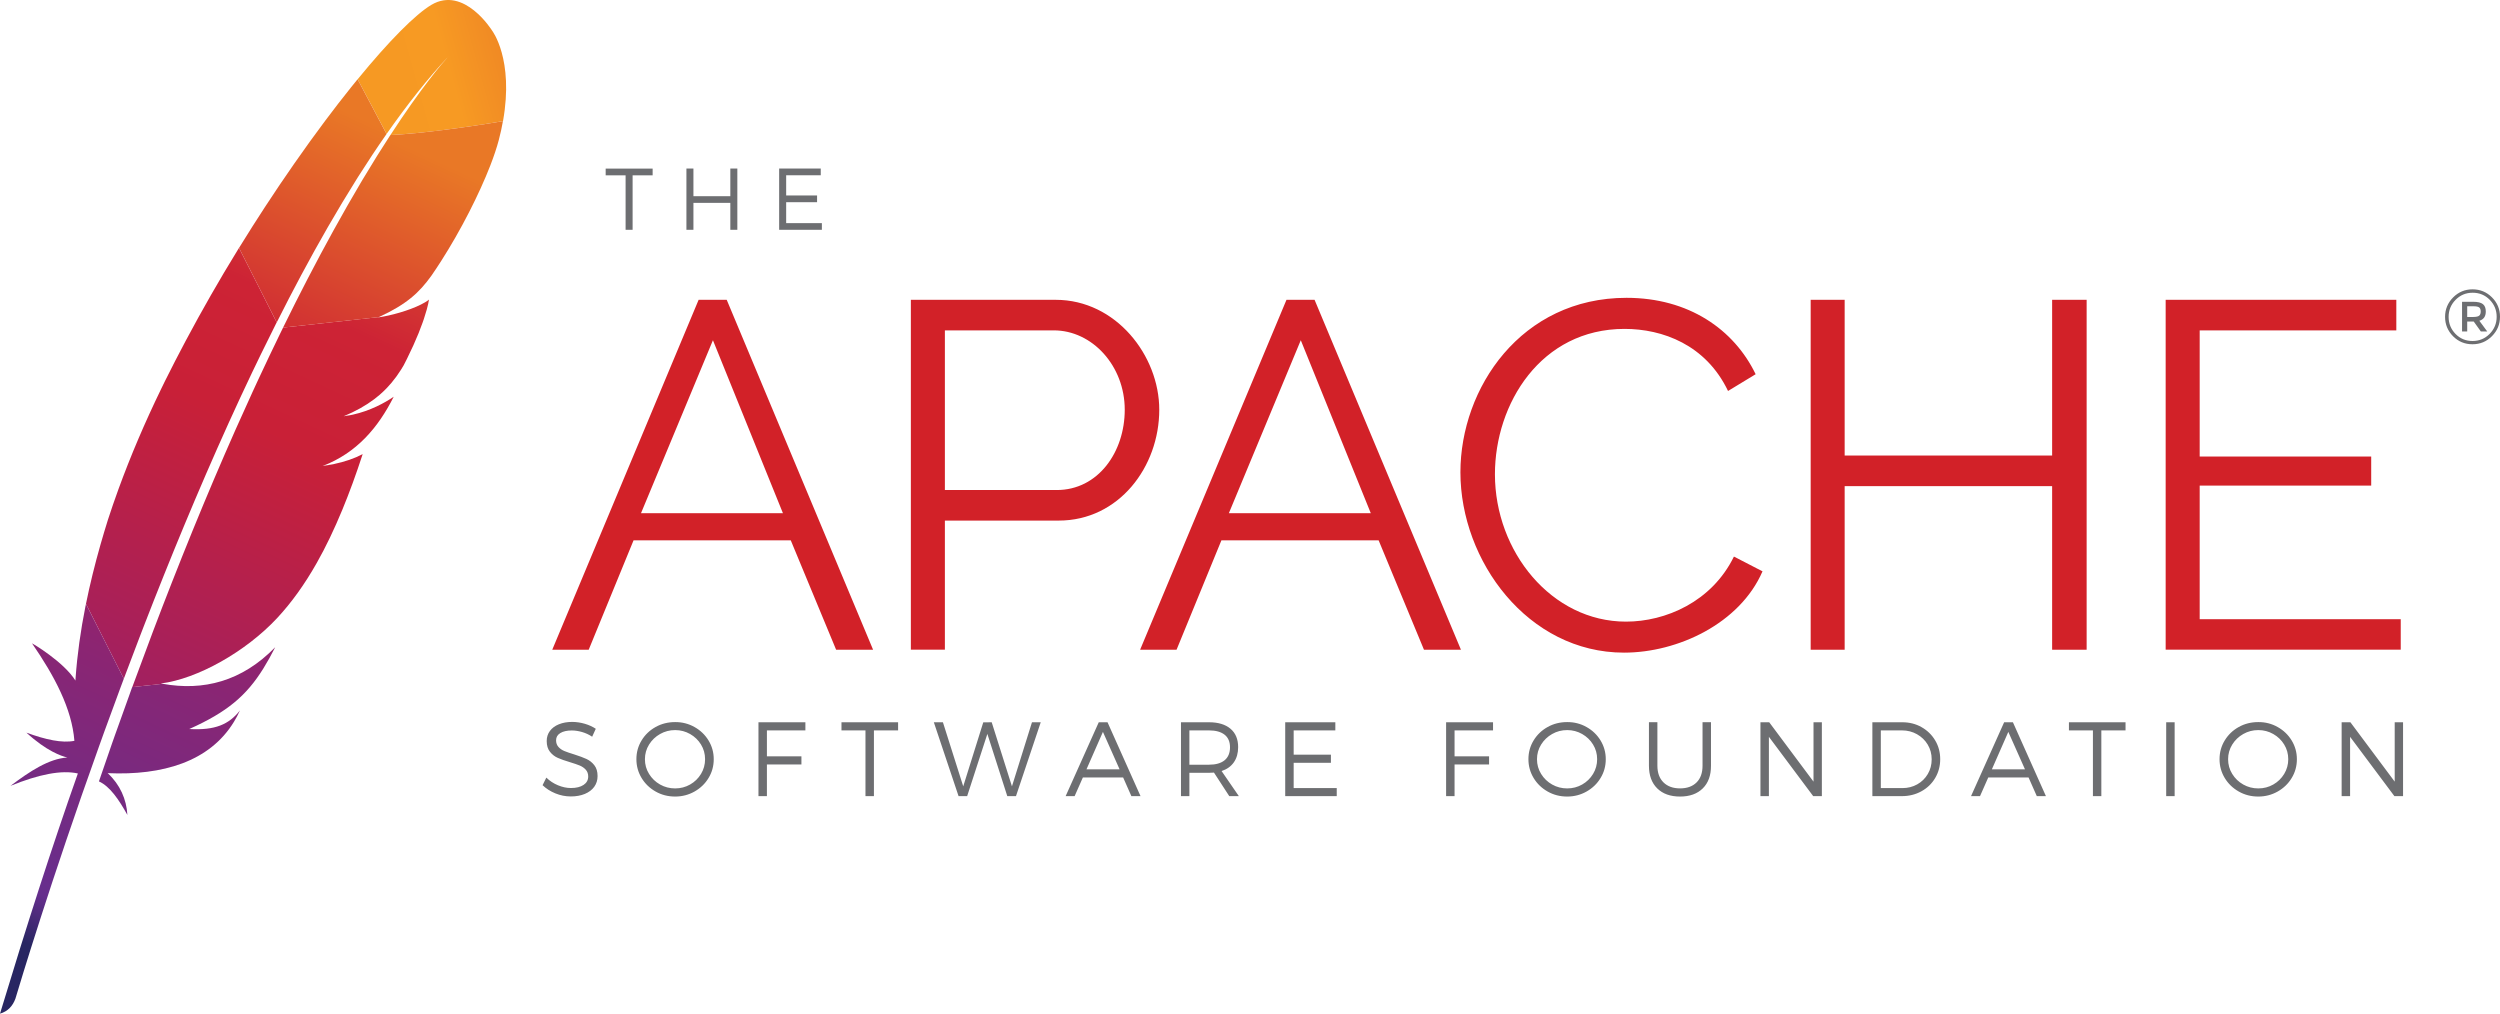
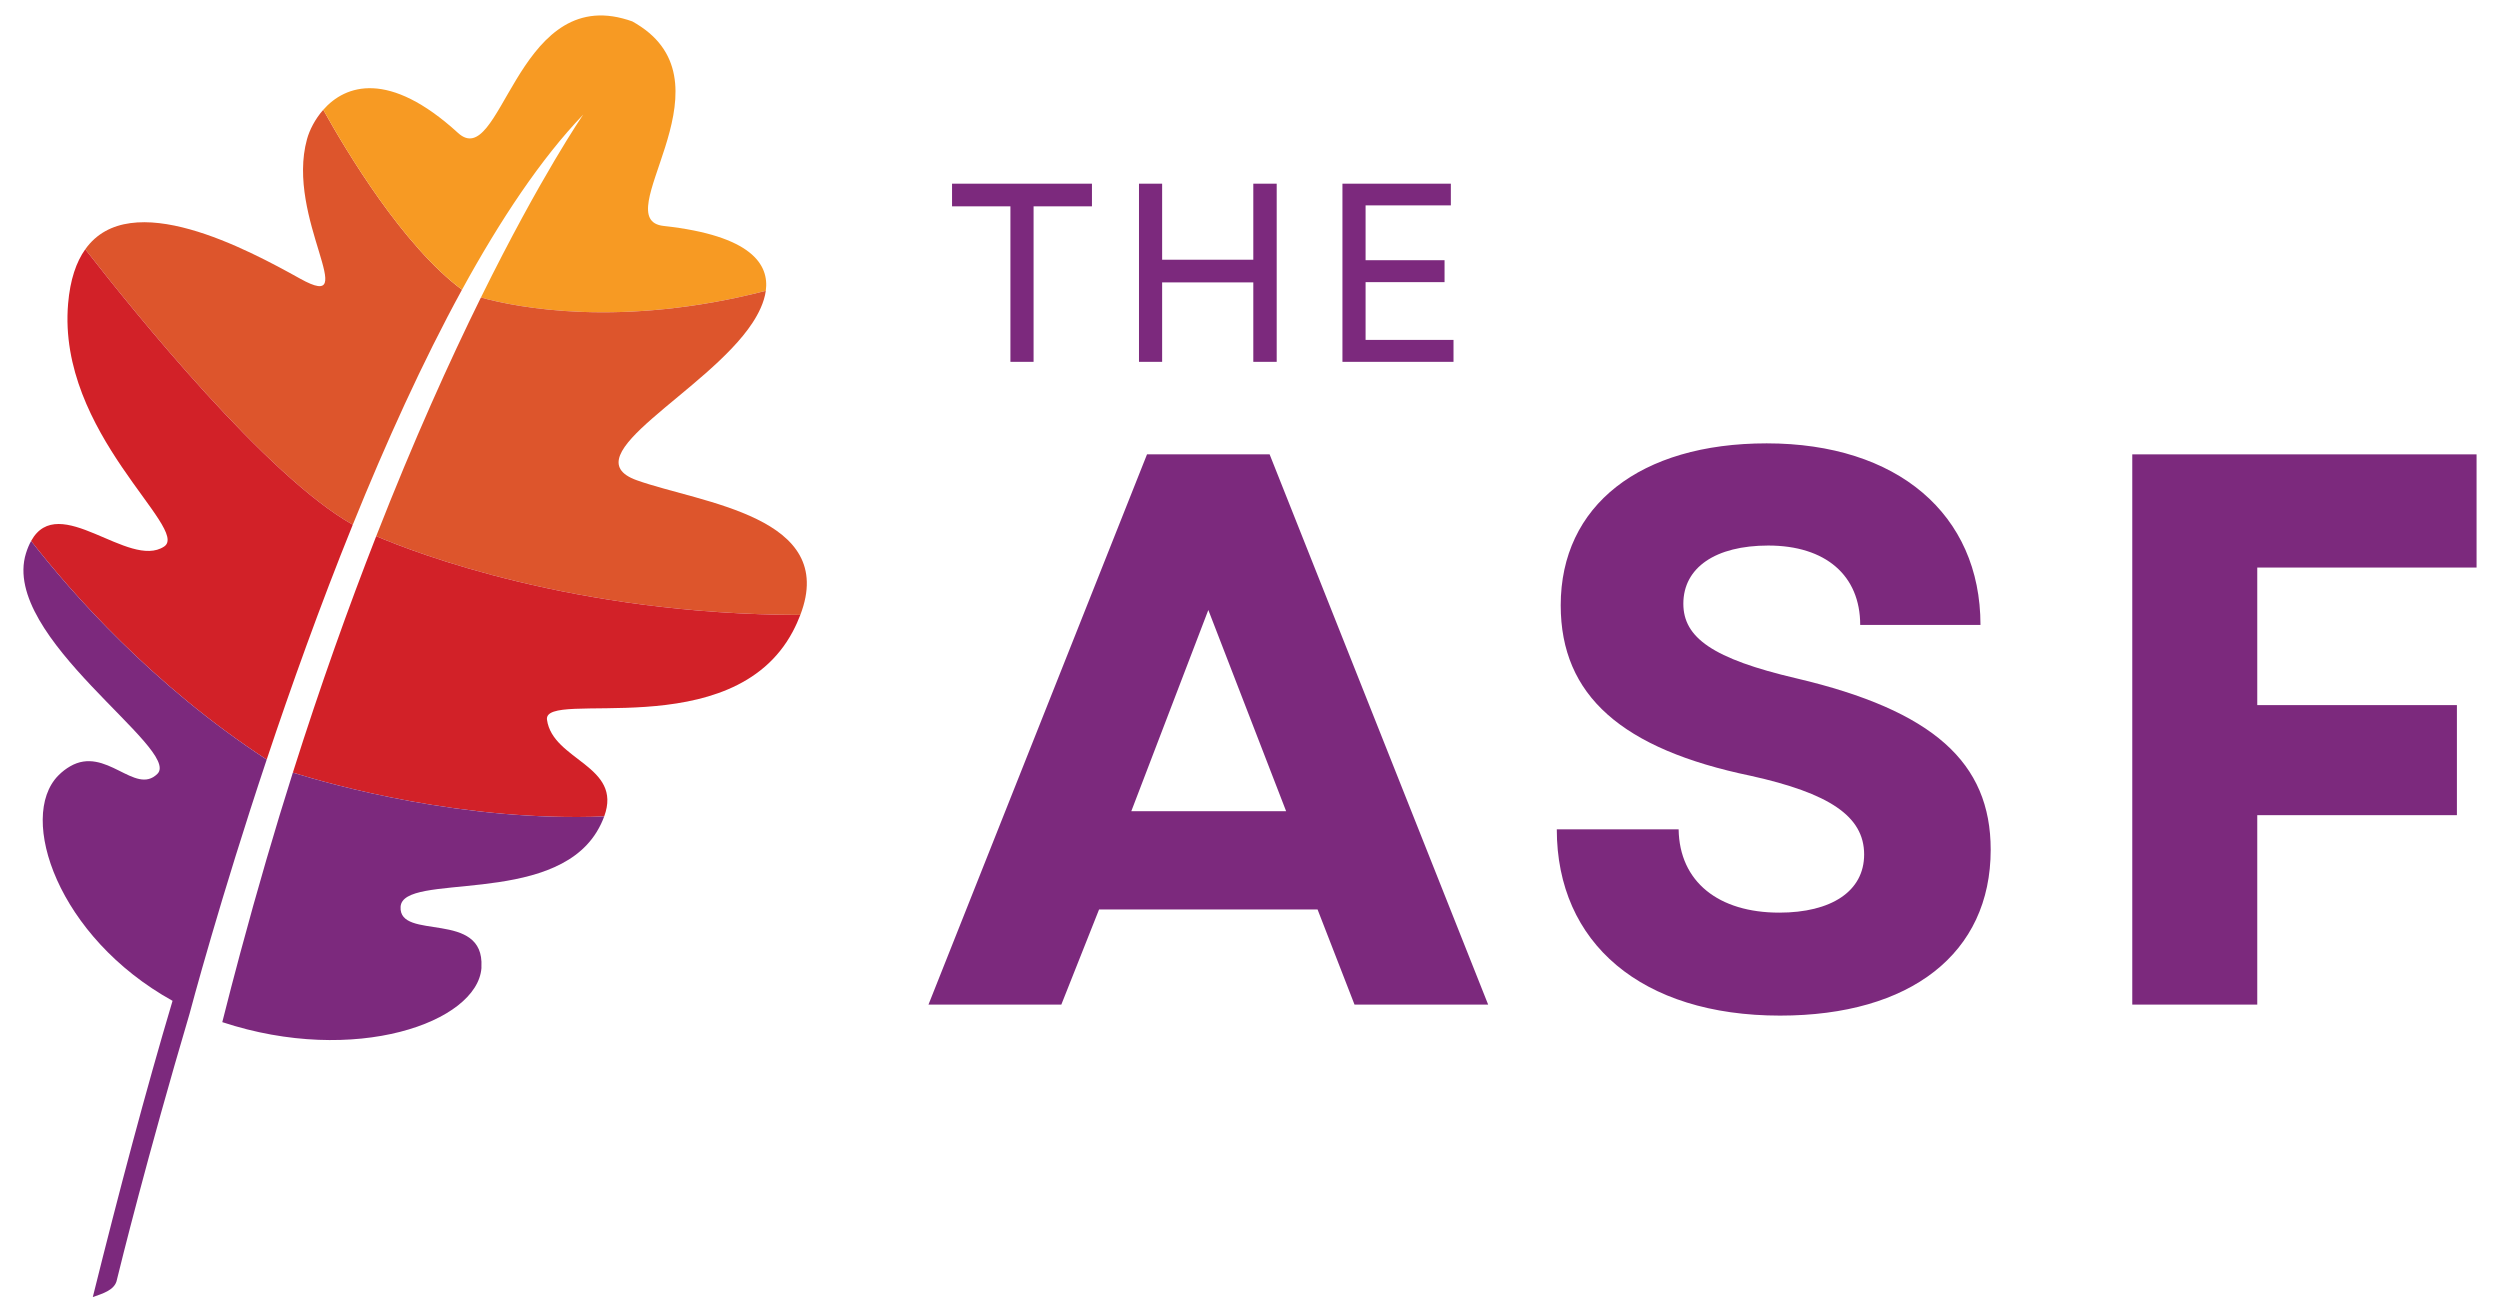
- <svg xmlns="http://www.w3.org/2000/svg" xml:space="preserve" viewBox="0 0 7127.6 2890">
-   <path fill="#6D6E71" d="M7104.7 847.8c15.3 15.3 22.9 33.7 22.9 55.2s-7.6 39.9-22.9 55.4c-15.3 15.4-33.8 23.1-55.6 23.1-21.8 0-40.2-7.6-55.4-22.9-15.1-15.3-22.7-33.7-22.7-55.2s7.6-39.9 22.9-55.4c15.3-15.4 33.7-23.1 55.4-23.1 21.6 0 40.1 7.6 55.4 22.9zm-6.6 104.1c13.3-13.6 20-29.8 20-48.7s-6.6-35-19.8-48.5c-13.2-13.4-29.4-20.1-48.6-20.1-19.2 0-35.4 6.7-48.7 20.2-13.3 13.5-19.9 29.7-19.9 48.7 0 19 6.6 35.2 19.7 48.6 13.1 13.4 29.3 20.1 48.5 20.1s35.4-6.8 48.8-20.3zm-11-63.8c0 14-6.1 22.8-18.4 26.4l22.5 30.5H7073l-20.3-28.3h-18.6V945h-14.7v-84.6h31.8c12.8 0 22 2.2 27.6 6.6 5.6 4.4 8.3 11.4 8.3 21.1zm-18.9 11.9c3-2.4 4.4-6.5 4.4-12s-1.5-9.4-4.5-11.6c-3-2.2-8.4-3.2-16-3.2h-18v30.5h17.5c8.1-.1 13.7-1.3 16.6-3.7zM1803.6 499.8v155.4h-20V499.8h-56.8v-19.2h133.9v19.2h-57.1zm278.6 155.4v-76.9H1977v76.9h-20V480.5h20v78.9h105.2v-78.9h20v174.7h-20zm159.2-155.4v57.4h88.1v19.2h-88.1v59.8h101.8v19h-121.8V480.5H2340v19.2h-98.6z" />
-   <path fill="#D22128" d="m1574.5 1852.4 417.3-997.6h80.1l417.3 997.6h-105.4l-129.3-311.9h-448.2l-127.9 311.9h-103.9zM2032.6 970l-205.1 493.2h404.7L2032.6 970zm564.3 882.4V854.8H3010c171.4 0 295.1 158.8 295.1 313.3 0 163-115.2 316.1-286.6 316.1h-324.6v368.1h-97zm97-455.3h318.9c118 0 193.9-108.2 193.9-229 0-125.1-92.7-226.2-202.3-226.2h-310.5v455.2zm556.6 455.3 417.3-997.6h80.1l417.3 997.6h-105.4l-129.3-311.9h-448.2l-127.9 311.9h-103.9zM3708.6 970l-205.1 493.2h404.7L3708.6 970zm928.7-120.9c177 0 306.3 89.9 368.1 217.8l-78.7 47.8c-63.2-132.1-186.9-177-295.1-177-238.9 0-369.5 213.6-369.5 414.5 0 220.6 161.6 420.1 373.7 420.1 112.4 0 244.5-56.2 307.7-185.5l81.5 42.1c-64.6 148.9-241.7 231.8-394.8 231.8-274 0-466.5-261.3-466.5-514.2.1-240.2 172.9-497.4 473.6-497.4zm1311.8 5.7v997.6h-98.4v-466.5h-591.5v466.5h-96.9V854.8h96.9v444h591.5v-444h98.4zm895.5 910.4v87.1h-670.2V854.8H6832v87.1h-560.6v359.7h489v82.9h-489v380.8h573.2z" />
-   <path fill="#6D6E71" d="M1667.6 2063.6c11.8 3.5 22.2 8.3 31 14.2l-10.3 22.6c-9-6-18.6-10.4-28.9-13.4-10.2-2.9-20-4.4-29.2-4.4-13.6 0-24.5 2.4-32.6 7.3-8.1 4.9-12.2 11.8-12.2 20.7 0 7.6 2.3 14 6.8 19s10.2 8.9 17 11.7c6.8 2.8 16.1 6 28 9.6 14.4 4.6 26 8.9 34.7 12.9 8.8 4 16.3 9.9 22.5 17.8 6.2 7.8 9.3 18.2 9.3 31 0 11.7-3.2 21.8-9.5 30.6-6.3 8.7-15.3 15.5-26.8 20.3-11.6 4.8-24.9 7.2-40 7.2-15.1 0-29.7-2.9-43.9-8.7-14.2-5.8-26.4-13.6-36.6-23.4l10.7-21.6c9.6 9.4 20.7 16.7 33.3 21.9 12.6 5.2 24.8 7.8 36.8 7.8 15.3 0 27.3-3 36.1-8.9s13.2-13.9 13.2-23.9c0-7.8-2.3-14.3-6.9-19.4-4.6-5.1-10.3-9-17.1-11.9-6.8-2.8-16.1-6-28-9.6-14.2-4.2-25.7-8.3-34.6-12.2-8.9-3.9-16.4-9.7-22.5-17.5-6.1-7.7-9.2-17.9-9.2-30.6 0-10.9 3-20.4 9-28.6 6-8.2 14.6-14.6 25.6-19.1 11.1-4.5 23.8-6.8 38.2-6.8 12.3.1 24.2 1.9 36.1 5.4zm312.5 9.2c16.8 9.4 30.2 22.3 40 38.4 9.8 16.2 14.8 33.9 14.8 53.3 0 19.5-4.9 37.4-14.8 53.6-9.8 16.3-23.2 29.1-40 38.6s-35.3 14.3-55.2 14.3c-20.3 0-38.8-4.7-55.7-14.3-16.8-9.5-30.2-22.4-40-38.6-9.8-16.3-14.8-34.1-14.8-53.6s4.9-37.3 14.8-53.5c9.8-16.2 23.2-29 40-38.3 16.8-9.4 35.4-14 55.7-14 19.9-.1 38.3 4.6 55.2 14.1zm-98.2 19.9c-13.1 7.4-23.6 17.5-31.4 30.1-7.8 12.6-11.8 26.5-11.8 41.7 0 15.3 3.9 29.3 11.8 42 7.8 12.7 18.3 22.8 31.4 30.2 13.1 7.4 27.4 11.1 42.9 11.1s29.7-3.7 42.7-11.1c13-7.4 23.3-17.4 31.1-30.2 7.7-12.7 11.6-26.7 11.6-42s-3.9-29.2-11.6-41.8c-7.7-12.6-18.1-22.6-31.1-30-13-7.4-27.2-11.2-42.6-11.2-15.5 0-29.8 3.7-43 11.2zm304.6-10.3v74h98.4v23.2h-98.4v90.2h-24.1v-210.6h133.8v23.2h-109.7zm305.1 0v187.4h-24.1v-187.4h-68.4v-23.2h161.4v23.2h-68.9zm380.2 187.4-56.8-177.4-57.6 177.4h-24.5l-70.5-210.6h25.9l57.9 182.7 57.1-182.4 24.1-.3 57.7 182.7 57.1-182.7h25l-70.6 210.6h-24.8zm215.5-53.2-23.5 53.2h-25.6l94.4-210.6h25l94.1 210.6h-26.1l-23.5-53.2h-114.8zm57.2-130-46.9 106.8h94.4l-47.5-106.8zm316.6 116.1c-6 .4-10.7.6-14.1.6h-56v66.5h-24v-210.6h80c26.2 0 46.6 6.2 61.2 18.5 14.5 12.3 21.8 29.8 21.8 52.3 0 17.2-4.1 31.7-12.2 43.3-8.1 11.6-19.8 20-35 25l49.2 71.5h-27.3l-43.6-67.1zm30.2-35.1c10.3-8.4 15.5-20.8 15.5-37 0-15.9-5.2-27.9-15.5-36-10.3-8.1-25.1-12.2-44.3-12.2h-56v97.8h56c19.2 0 34-4.2 44.3-12.6zm197-85.2v69.2h106.2v23.2h-106.2v72.1h122.8v22.9h-146.9v-210.6h142.9v23.2h-118.8zm458.7 0v74h98.4v23.2H4147v90.2h-24.1v-210.6h133.8v23.2H4147zm376.3-9.6c16.8 9.4 30.2 22.3 40 38.4 9.8 16.2 14.8 33.9 14.8 53.3 0 19.5-4.9 37.4-14.8 53.6-9.8 16.3-23.2 29.1-40 38.6s-35.3 14.3-55.2 14.3c-20.3 0-38.8-4.7-55.7-14.3-16.8-9.5-30.2-22.4-40-38.6-9.8-16.3-14.8-34.1-14.8-53.6s4.9-37.3 14.8-53.5c9.8-16.2 23.2-29 40-38.3 16.8-9.4 35.4-14 55.7-14 20-.1 38.4 4.6 55.2 14.1zm-98.1 19.9c-13.1 7.4-23.6 17.5-31.4 30.1-7.8 12.6-11.8 26.5-11.8 41.7 0 15.3 3.9 29.3 11.8 42 7.8 12.7 18.3 22.8 31.4 30.2 13.1 7.4 27.4 11.1 42.9 11.1s29.7-3.7 42.7-11.1c13-7.4 23.3-17.4 31.1-30.2 7.7-12.7 11.6-26.7 11.6-42s-3.9-29.2-11.6-41.8c-7.7-12.6-18.1-22.6-31.1-30-13-7.4-27.2-11.2-42.6-11.2-15.6 0-29.9 3.7-43 11.2zm429.5 155c-15.7 15.5-37.3 23.3-64.8 23.3-27.7 0-49.4-7.8-65.1-23.3-15.7-15.5-23.6-37-23.6-64.6v-124h24.1v124c0 20.3 5.8 36.1 17.3 47.5 11.6 11.4 27.3 17.1 47.3 17.1 20.1 0 35.8-5.7 47.1-17 11.4-11.3 17-27.2 17-47.7v-124h24.1v124c.1 27.7-7.7 49.2-23.4 64.7zm314.8 22.1-126.3-169.1v169.1h-24.1v-210.6h25l126.3 169.3v-169.3h23.8v210.6h-24.7zm308.9-196.7c16.4 9.3 29.4 21.9 38.9 37.9 9.6 16 14.3 33.9 14.3 53.5s-4.8 37.6-14.3 53.6c-9.5 16.1-22.6 28.7-39.3 37.9-16.6 9.2-35.2 13.8-55.5 13.8h-84.3v-210.6h85.2c20.3 0 38.6 4.6 55 13.9zm-116.1 173.8h61.4c15.5 0 29.6-3.5 42.3-10.6 12.7-7.1 22.8-16.9 30.2-29.5 7.4-12.5 11.1-26.5 11.1-42s-3.8-29.4-11.3-41.9c-7.5-12.5-17.7-22.3-30.6-29.6-12.8-7.2-27-10.9-42.6-10.9h-60.5v164.5zm306.3-30.3-23.5 53.2h-25.6l94.4-210.6h25l94.1 210.6h-26l-23.5-53.2h-114.9zm57.2-130-46.9 106.8h94.4l-47.5-106.8zm265.2-4.2v187.4h-24v-187.4h-68.4v-23.2H6060v23.2h-69zm184.9 187.4v-210.6h24.1v210.6h-24.1zm317.8-197c16.8 9.4 30.2 22.3 40 38.4 9.8 16.2 14.8 33.9 14.8 53.3 0 19.5-4.9 37.4-14.8 53.6-9.8 16.3-23.2 29.1-40 38.6s-35.3 14.3-55.2 14.3c-20.3 0-38.8-4.7-55.7-14.3-16.8-9.5-30.2-22.4-40-38.6-9.8-16.3-14.8-34.1-14.8-53.6s4.9-37.3 14.8-53.5c9.8-16.2 23.2-29 40-38.3 16.8-9.4 35.4-14 55.7-14 20-.1 38.4 4.6 55.2 14.1zm-98.1 19.9c-13.1 7.4-23.6 17.5-31.4 30.1-7.8 12.6-11.8 26.5-11.8 41.7 0 15.3 3.9 29.3 11.8 42 7.8 12.7 18.3 22.8 31.4 30.2 13.1 7.4 27.4 11.1 42.9 11.1s29.7-3.7 42.7-11.1c13-7.4 23.3-17.4 31.1-30.2 7.7-12.7 11.6-26.7 11.6-42s-3.9-29.2-11.6-41.8c-7.7-12.6-18.1-22.6-31.1-30-13-7.4-27.2-11.2-42.6-11.2-15.6 0-29.8 3.7-43 11.2zm430.9 177.1-126.3-169.1v169.1h-24.1v-210.6h25l126.3 169.3v-169.3h23.8v210.6h-24.7z" />
-   <linearGradient id="a" x1="-4516.615" x2="-4108.411" y1="-2338.722" y2="-1861.398" gradientTransform="rotate(-65.001 314.438 -5446.674)" gradientUnits="userSpaceOnUse">
-     <stop offset="0" stop-color="#f69923" />
-     <stop offset=".312" stop-color="#f79a23" />
-     <stop offset=".838" stop-color="#e97826" />
-   </linearGradient>
-   <path fill="url(#a)" d="M1230.1 13.7c-45.3 26.8-120.6 102.5-210.5 212.3l82.6 155.9c58-82.9 116.9-157.5 176.3-221.2 4.6-5.1 7-7.5 7-7.5-2.3 2.5-4.6 5-7 7.5-19.2 21.2-77.5 89.2-165.5 224.4 84.7-4.2 214.9-21.6 321.1-39.7 31.6-177-31-258-31-258s-79.7-128.8-173-73.7z" />
-   <path fill="none" d="m1090.2 903.1 1.8-.3-11.9 1.3c-.7.3-1.4.7-2.1 1 4.1-.7 8.2-1.4 12.2-2zm-84.3 279.2c-6.7 1.5-13.7 2.7-20.7 3.7 7.1-1 14-2.2 20.7-3.7zm-573 626.5c.9-2.3 1.8-4.7 2.6-7 18.2-48 36.2-94.7 54-140.1 20-51 39.8-100.4 59.3-148.3 20.6-50.4 40.9-99.2 60.9-146.3 21-49.4 41.7-97 62-142.8 16.5-37.3 32.8-73.4 48.9-108.3 5.4-11.7 10.7-23.2 16-34.6 10.5-22.7 21-44.8 31.3-66.5 9.5-20 19-39.6 28.3-58.8 3.1-6.4 6.2-12.8 9.3-19.1.5-1 1-2 1.5-3.1l-10.2 1.1-8-15.9c-.8 1.6-1.6 3.1-2.4 4.6-14.5 28.8-28.9 57.9-43.1 87.2-8.2 16.9-16.4 34-24.6 51-22.6 47.4-44.8 95.2-66.6 143.3-22.1 48.6-43.7 97.5-64.9 146.5-20.8 48.1-41.3 96.2-61.2 144.2-20 48-39.5 95.7-58.5 143.2-19.9 49.5-39.2 98.7-58 147.2-4.2 10.9-8.5 21.9-12.7 32.8-15 39.2-29.7 77.8-44 116l12.7 25.1 11.4-1.2c.4-1.1.8-2.3 1.3-3.4 18.5-50.2 36.7-99.2 54.7-146.8zm547.1-622c.1 0 .1 0 .1-.1 0 .1 0 .1-.1.1z" />
-   <path fill="#BE202E" d="M952.6 1323c-10.6 1.9-21.4 3.8-32.5 5.7-.1 0-.1.1-.2.1 5.6-.8 11.2-1.7 16.6-2.6 5.5-1 10.8-2.1 16.1-3.2z" />
-   <path fill="#BE202E" d="M952.6 1323c-10.6 1.9-21.4 3.8-32.5 5.7-.1 0-.1.1-.2.1 5.6-.8 11.2-1.7 16.6-2.6 5.5-1 10.8-2.1 16.1-3.2z" opacity=".35" />
-   <path fill="#BE202E" d="M980.3 1186.7c-.1 0-.1 0 0 0-.1.1-.2.1-.2.1 1.8-.2 3.5-.5 5.2-.8 7-1 13.9-2.2 20.7-3.7-8.5 1.5-17 2.9-25.7 4.4z" />
-   <path fill="#BE202E" d="M980.3 1186.7c-.1 0-.1 0 0 0-.1.1-.2.1-.2.1 1.8-.2 3.5-.5 5.2-.8 7-1 13.9-2.2 20.7-3.7-8.5 1.5-17 2.9-25.7 4.4z" opacity=".35" />
-   <linearGradient id="b" x1="-7537.734" x2="-4625.414" y1="-2391.407" y2="-2391.407" gradientTransform="rotate(-65.001 314.438 -5446.674)" gradientUnits="userSpaceOnUse">
-     <stop offset=".323" stop-color="#9e2064" />
-     <stop offset=".63" stop-color="#c92037" />
-     <stop offset=".751" stop-color="#cd2335" />
-     <stop offset="1" stop-color="#e97826" />
-   </linearGradient>
-   <path fill="url(#b)" d="M858.6 784.7c25.1-46.9 50.5-92.8 76.2-137.4 26.7-46.4 53.7-91.3 80.9-134.7 1.6-2.6 3.2-5.2 4.8-7.7 27-42.7 54.2-83.7 81.6-122.9l-82.6-156c-6.2 7.6-12.5 15.3-18.8 23.2-23.8 29.7-48.6 61.6-73.9 95.5-28.6 38.2-58 78.9-87.8 121.7-27.6 39.5-55.5 80.9-83.5 123.7-23.8 36.5-47.7 74-71.4 112.5-.9 1.4-1.8 2.9-2.6 4.3L789 919.2c22.8-45.6 46.1-90.5 69.6-134.5z" />
-   <linearGradient id="c" x1="-7186.178" x2="-5450.718" y1="-2099.306" y2="-2099.306" gradientTransform="rotate(-65.001 314.438 -5446.674)" gradientUnits="userSpaceOnUse">
-     <stop offset="0" stop-color="#282662" />
-     <stop offset=".095" stop-color="#662e8d" />
-     <stop offset=".788" stop-color="#9f2064" />
-     <stop offset=".949" stop-color="#cd2032" />
-   </linearGradient>
-   <path fill="url(#c)" d="M369 1981c-14.2 39.1-28.5 78.9-42.9 119.6l-.6 1.8c-2 5.7-4.1 11.5-6.1 17.2-9.7 27.4-18 52.1-37.3 108.2 31.7 14.5 57.1 52.5 81.1 95.6-2.6-44.7-21-86.6-56.2-119.1 156.1 7 290.6-32.4 360.1-146.6 6.2-10.2 11.9-20.9 17-32.2-31.6 40.1-70.8 57.1-144.5 53-.2.1-.3.1-.5.2.2-.1.3-.1.5-.2 108.6-48.6 163.1-95.3 211.2-172.6 11.4-18.3 22.5-38.4 33.8-60.6-94.9 97.5-205 125.3-320.9 104.2l-86.9 9.5c-2.4 7.3-5.1 14.6-7.8 22z" />
-   <linearGradient id="d" x1="-7374.163" x2="-4461.843" y1="-2418.545" y2="-2418.545" gradientTransform="rotate(-65.001 314.438 -5446.674)" gradientUnits="userSpaceOnUse">
-     <stop offset=".323" stop-color="#9e2064" />
-     <stop offset=".63" stop-color="#c92037" />
-     <stop offset=".751" stop-color="#cd2335" />
-     <stop offset="1" stop-color="#e97826" />
-   </linearGradient>
-   <path fill="url(#d)" d="M409.6 1786.3c18.8-48.5 38.1-97.7 58-147.2 19-47.4 38.5-95.2 58.5-143.2 20-48 40.4-96.1 61.2-144.2 21.2-49 42.9-97.8 64.9-146.5 21.8-48.1 44-95.9 66.6-143.3 8.1-17.1 16.3-34.1 24.6-51 14.2-29.3 28.6-58.4 43.1-87.2.8-1.6 1.6-3.1 2.4-4.6L681.4 706.8c-1.8 2.9-3.5 5.8-5.3 8.6-25.1 40.9-50 82.7-74.4 125.4-24.7 43.1-49 87.1-72.7 131.7-20 37.6-39.6 75.6-58.6 113.9-3.8 7.8-7.6 15.5-11.3 23.2-23.4 48.2-44.6 94.8-63.7 139.5-21.7 50.7-40.7 99.2-57.5 145.1-11 30.2-21 59.4-30.1 87.4-7.5 24-14.7 47.9-21.5 71.8-16 56.3-29.9 112.4-41.2 168.3L353 1935.1c14.3-38.1 28.9-76.8 44-116 4.1-10.9 8.4-21.8 12.6-32.8z" />
-   <linearGradient id="e" x1="-7161.764" x2="-5631.252" y1="-2379.143" y2="-2379.143" gradientTransform="rotate(-65.001 314.438 -5446.674)" gradientUnits="userSpaceOnUse">
-     <stop offset="0" stop-color="#282662" />
-     <stop offset=".095" stop-color="#662e8d" />
-     <stop offset=".788" stop-color="#9f2064" />
-     <stop offset=".949" stop-color="#cd2032" />
-   </linearGradient>
-   <path fill="url(#e)" d="M243.5 1729.4c-13.6 68.2-23.2 136.2-28 203.8-.2 2.4-.4 4.7-.5 7.1-33.7-54-124-106.8-123.8-106.2 64.6 93.7 113.7 186.7 120.9 278-34.6 7.1-82-3.2-136.8-23.3 57.1 52.5 100 67 116.7 70.9-52.5 3.3-107.1 39.3-162.1 80.8 80.5-32.8 145.5-45.8 192.1-35.3C148.1 2414.2 74.1 2645 0 2890c22.7-6.7 36.2-21.9 43.9-42.6 13.2-44.4 100.8-335.6 238-718.2 3.9-10.9 7.8-21.8 11.8-32.9 1.1-3 2.2-6.1 3.3-9.2 14.5-40.1 29.5-81.1 45.1-122.9 3.5-9.5 7.1-19 10.7-28.6.1-.2.1-.4.2-.6l-107.9-213.2c-.5 2.6-1.1 5.1-1.6 7.6z" />
-   <linearGradient id="f" x1="-7374.163" x2="-4461.843" y1="-2117.131" y2="-2117.131" gradientTransform="rotate(-65.001 314.438 -5446.674)" gradientUnits="userSpaceOnUse">
-     <stop offset=".323" stop-color="#9e2064" />
-     <stop offset=".63" stop-color="#c92037" />
-     <stop offset=".751" stop-color="#cd2335" />
-     <stop offset="1" stop-color="#e97826" />
-   </linearGradient>
-   <path fill="url(#f)" d="M805.6 937c-3.1 6.3-6.2 12.7-9.3 19.1-9.3 19.2-18.8 38.8-28.3 58.8-10.3 21.7-20.7 43.9-31.3 66.5-5.3 11.4-10.6 22.9-16 34.6-16.1 35-32.4 71.1-48.9 108.3-20.3 45.8-41 93.4-62 142.8-20 47.1-40.3 95.9-60.9 146.3-19.5 47.9-39.3 97.3-59.3 148.3-17.8 45.4-35.9 92.1-54 140.1-.9 2.3-1.8 4.7-2.6 7-18 47.6-36.2 96.6-54.6 146.8-.4 1.1-.8 2.3-1.3 3.4l86.9-9.5c-1.7-.3-3.5-.5-5.2-.9 103.9-13 242.1-90.6 331.4-186.5 41.1-44.2 78.5-96.3 113-157.3 25.7-45.4 49.8-95.8 72.8-151.5 20.1-48.7 39.4-101.4 58-158.6-23.9 12.6-51.2 21.8-81.4 28.2-5.3 1.1-10.7 2.2-16.1 3.1-5.5 1-11 1.8-16.6 2.6.1 0 .1-.1.2-.1 96.9-37.3 158-109.2 202.4-197.4-25.5 17.4-66.9 40.1-116.6 51.1-6.7 1.5-13.7 2.7-20.7 3.7-1.7.3-3.5.6-5.2.8.1 0 .1 0 .1-.1h.1c33.6-14.1 62-29.8 86.6-48.4 5.3-4 10.4-8.1 15.3-12.3 7.5-6.5 14.7-13.3 21.5-20.5 4.4-4.6 8.6-9.3 12.7-14.2 9.6-11.5 18.7-23.9 27.1-37.3 2.6-4.1 5.1-8.3 7.6-12.6 3.2-6.2 6.3-12.3 9.3-18.3 13.5-27.2 24.4-51.5 33-72.8 4.3-10.6 8.1-20.5 11.3-29.7 1.3-3.7 2.5-7.2 3.7-10.6 3.4-10.2 6.2-19.3 8.4-27.3 3.3-12 5.3-21.5 6.4-28.4-3.3 2.6-7.1 5.2-11.3 7.7-29.3 17.5-79.5 33.4-119.9 40.8l79.8-8.8-79.8 8.8-1.8.3c-4 .7-8.1 1.3-12.2 2 .7-.3 1.4-.7 2.1-1l-273 29.9c-.4 1.1-.9 2.1-1.4 3.1z" />
-   <linearGradient id="g" x1="-7554.823" x2="-4642.503" y1="-2132.098" y2="-2132.098" gradientTransform="rotate(-65.001 314.438 -5446.674)" gradientUnits="userSpaceOnUse">
-     <stop offset=".323" stop-color="#9e2064" />
-     <stop offset=".63" stop-color="#c92037" />
-     <stop offset=".751" stop-color="#cd2335" />
-     <stop offset="1" stop-color="#e97826" />
-   </linearGradient>
-   <path fill="url(#g)" d="M1112.9 385.1c-24.3 37.3-50.8 79.6-79.4 127.5-1.5 2.5-3 5.1-4.5 7.6-24.6 41.5-50.8 87.1-78.3 137-23.8 43.1-48.5 89.3-74.3 139C854 839.5 830.8 885.4 807 934l273-29.9c79.5-36.6 115.1-69.7 149.6-117.6 9.2-13.2 18.4-27 27.5-41.3 28-43.8 55.6-92 80.1-139.9 23.7-46.3 44.7-92.2 60.7-133.5 10.2-26.3 18.4-50.8 24.1-72.3 5-19 8.9-36.9 11.9-54.1-106 18.1-236.3 35.5-321 39.7z" />
-   <path fill="#BE202E" d="M936.5 1326.1c-5.5 1-11 1.8-16.6 2.6 5.6-.7 11.1-1.6 16.6-2.6z" />
-   <path fill="#BE202E" d="M936.5 1326.1c-5.5 1-11 1.8-16.6 2.6 5.6-.7 11.1-1.6 16.6-2.6z" opacity=".35" />
-   <linearGradient id="h" x1="-7374.163" x2="-4461.843" y1="-2027.484" y2="-2027.484" gradientTransform="rotate(-65.001 314.438 -5446.674)" gradientUnits="userSpaceOnUse">
-     <stop offset=".323" stop-color="#9e2064" />
-     <stop offset=".63" stop-color="#c92037" />
-     <stop offset=".751" stop-color="#cd2335" />
-     <stop offset="1" stop-color="#e97826" />
-   </linearGradient>
-   <path fill="url(#h)" d="M936.5 1326.1c-5.5 1-11 1.8-16.6 2.6 5.6-.7 11.1-1.6 16.6-2.6z" />
-   <path fill="#BE202E" d="M980 1186.8c1.8-.2 3.5-.5 5.2-.8-1.7.3-3.4.6-5.2.8z" />
-   <path fill="#BE202E" d="M980 1186.8c1.8-.2 3.5-.5 5.2-.8-1.7.3-3.4.6-5.2.8z" opacity=".35" />
-   <linearGradient id="i" x1="-7374.163" x2="-4461.843" y1="-2037.742" y2="-2037.742" gradientTransform="rotate(-65.001 314.438 -5446.674)" gradientUnits="userSpaceOnUse">
-     <stop offset=".323" stop-color="#9e2064" />
-     <stop offset=".63" stop-color="#c92037" />
-     <stop offset=".751" stop-color="#cd2335" />
-     <stop offset="1" stop-color="#e97826" />
-   </linearGradient>
-   <path fill="url(#i)" d="M980 1186.8c1.8-.2 3.5-.5 5.2-.8-1.7.3-3.4.6-5.2.8z" />
-   <path fill="#BE202E" d="M980.2 1186.7z" />
-   <path fill="#BE202E" d="M980.2 1186.7z" opacity=".35" />
-   <linearGradient id="j" x1="-5738.064" x2="-5094.346" y1="-2039.799" y2="-2039.799" gradientTransform="rotate(-65.001 314.438 -5446.674)" gradientUnits="userSpaceOnUse">
-     <stop offset=".323" stop-color="#9e2064" />
-     <stop offset=".63" stop-color="#c92037" />
-     <stop offset=".751" stop-color="#cd2335" />
-     <stop offset="1" stop-color="#e97826" />
-   </linearGradient>
-   <path fill="url(#j)" d="M980.2 1186.7z" />
+ <svg xmlns="http://www.w3.org/2000/svg" id="Layer_1" viewBox="0 0 1000 525">
+   <defs>
+     <style>
+       .cls-1 {
+         fill: #7c297d;
+       }
+ 
+       .cls-2 {
+         fill: #f79a23;
+       }
+ 
+       .cls-3 {
+         fill: #dd552c;
+       }
+ 
+       .cls-4 {
+         fill: #d22128;
+       }
+     </style>
+   </defs>
+   <g>
+     <g>
+       <path class="cls-1" d="M458.804,181.745h49.045l87.413,220.094h-53.455l-14.778-38.045h-87.406l-15.094,38.045h-53.138l87.413-220.094ZM514.454,324.491l-31.124-80.492-30.814,80.492h61.938Z" />
+       <path class="cls-1" d="M622.717,331.722h48.735c.316,21.066,16.036,33.332,40.246,33.332,20.749,0,33.958-8.489,33.958-23.267,0-15.41-14.151-24.526-45.275-31.447-51.57-10.691-76.096-32.066-76.096-68.226,0-39.93,31.756-64.772,82.384-64.772,52.189,0,85.521,28.296,85.521,72.629h-48.109c0-19.807-13.835-31.756-36.786-31.756-21.066,0-33.958,8.806-33.958,23.267,0,13.525,11.633,22.015,45.275,29.871,54.714,12.892,77.664,33.642,77.664,68.542,0,41.505-32.073,66.347-84.262,66.347-55.34,0-89.298-28.929-89.298-74.52Z" />
+       <path class="cls-1" d="M852.909,181.745h137.717v45.275h-87.722v55.023h79.859v44.023h-79.859v75.773h-49.994v-220.094Z" />
+     </g>
+     <g>
+       <path class="cls-3" d="M141.108,209.888c13.187-32.608,27.901-65.152,43.688-93.997-23.567-17.504-46.196-55.249-55.493-71.972-3.339,3.794-5.507,8.163-6.49,11.718-8.759,31.625,22.42,69.814-2.693,55.862-20.924-11.627-68.04-37.089-86.012-11.782,20.128,25.862,72.773,90.93,107.001,110.172Z" />
+       <path class="cls-2" d="M184.796,115.891c15.298-27.949,31.6-52.428,48.502-70.064,0,0-16.858,24.401-40.936,73.181,14.582,4.016,56.112,12.256,113.96-2.686,1.422-10.513-5.645-22.075-40.864-25.946-22.993-2.525,27.598-54.902-9.052-79.674-1.183-.801-2.346-1.508-3.486-2.141-1.229-.441-2.526-.845-3.911-1.205-42.803-11.169-48.735,61.409-65.815,45.807-27.601-25.213-45.023-19.322-53.891-9.244,9.297,16.723,31.926,54.468,55.493,71.972Z" />
+       <path class="cls-4" d="M106.682,303.838c9.663-28.946,21.286-61.466,34.426-93.95-34.227-19.241-86.873-84.309-107.001-110.172-3.593,5.056-6.049,12.108-6.867,21.752-4.389,51.802,49.052,90.153,38.398,97.158-14.092,9.267-42.141-22.261-53.196-2.228,16.023,20.584,48.661,57.777,94.239,87.44Z" />
+       <path class="cls-3" d="M254.756,192.118c-27.059-9.651,28.276-35.533,46.245-62.991,2.299-3.511,4.676-8.049,5.32-12.805-57.848,14.942-99.378,6.702-113.96,2.686-12.465,25.256-26.859,57.084-41.87,95.458,15.634,6.685,79.47,31.379,169.637,31.507,15.16-39.485-39.691-44.699-65.371-53.855Z" />
+       <path class="cls-4" d="M117.137,309.049c15.9,4.955,68.584,19.756,124.537,17.528,7.517-20.352-20.586-22.338-22.875-38.661-1.772-12.63,73.957,10.614,98.323-35.311,1.232-2.323,2.193-4.514,3.006-6.631-90.166-.128-154.002-24.822-169.637-31.507-10.97,28.044-22.255,59.517-33.354,94.583Z" />
+       <path class="cls-1" d="M117.137,309.049c-7.145,22.57-14.193,46.682-21.035,72.164-2.427,9.035-4.825,18.238-7.19,27.643,53.106,17.531,102.009.04,103.666-21.638.013-.172-.019-.3-.008-.465,1.264-22.961-33.15-10.233-32.335-24.038.818-13.906,60.081-.081,78.408-29.895,1.405-2.286,2.321-4.315,3.031-6.244-55.953,2.228-108.637-12.573-124.537-17.528Z" />
+       <path class="cls-1" d="M12.442,216.398c-.774,1.404-1.473,3.026-2.069,4.965-10.292,33.45,62.485,78.385,52.583,88.18-8.925,8.826-20.557-11.344-34.9-3.013-1.572.916-3.168,2.07-4.805,3.75-16.222,16.619-.254,64.496,45.77,90.052-10.74,36.062-21.432,76.352-31.9,118.486,3.797-1.33,8.341-2.663,9.472-6.244,1.698-6.981,12.194-49.463,29.235-107.095,0,0,3.11-11.805,8.804-31.255,5.265-17.985,12.746-42.515,22.048-70.387-45.578-29.663-78.216-66.856-94.239-87.44Z" />
+     </g>
+   </g>
+   <g>
+     <polygon class="cls-1" points="404.167 144.735 413.431 144.735 413.431 82.535 436.779 82.535 436.779 73.473 380.819 73.473 380.819 82.535 404.167 82.535 404.167 144.735" />
+     <polygon class="cls-1" points="464.853 112.958 501.322 112.958 501.322 144.735 510.68 144.735 510.68 73.473 501.322 73.473 501.322 103.89 464.853 103.89 464.853 73.473 455.596 73.473 455.596 144.735 464.853 144.735 464.853 112.958" />
+     <polygon class="cls-1" points="581.403 135.963 546.233 135.963 546.233 112.857 577.821 112.857 577.821 104.085 546.233 104.085 546.233 82.151 580.339 82.151 580.339 73.473 536.976 73.473 536.976 144.735 581.403 144.735 581.403 135.963" />
+   </g>
</svg>
